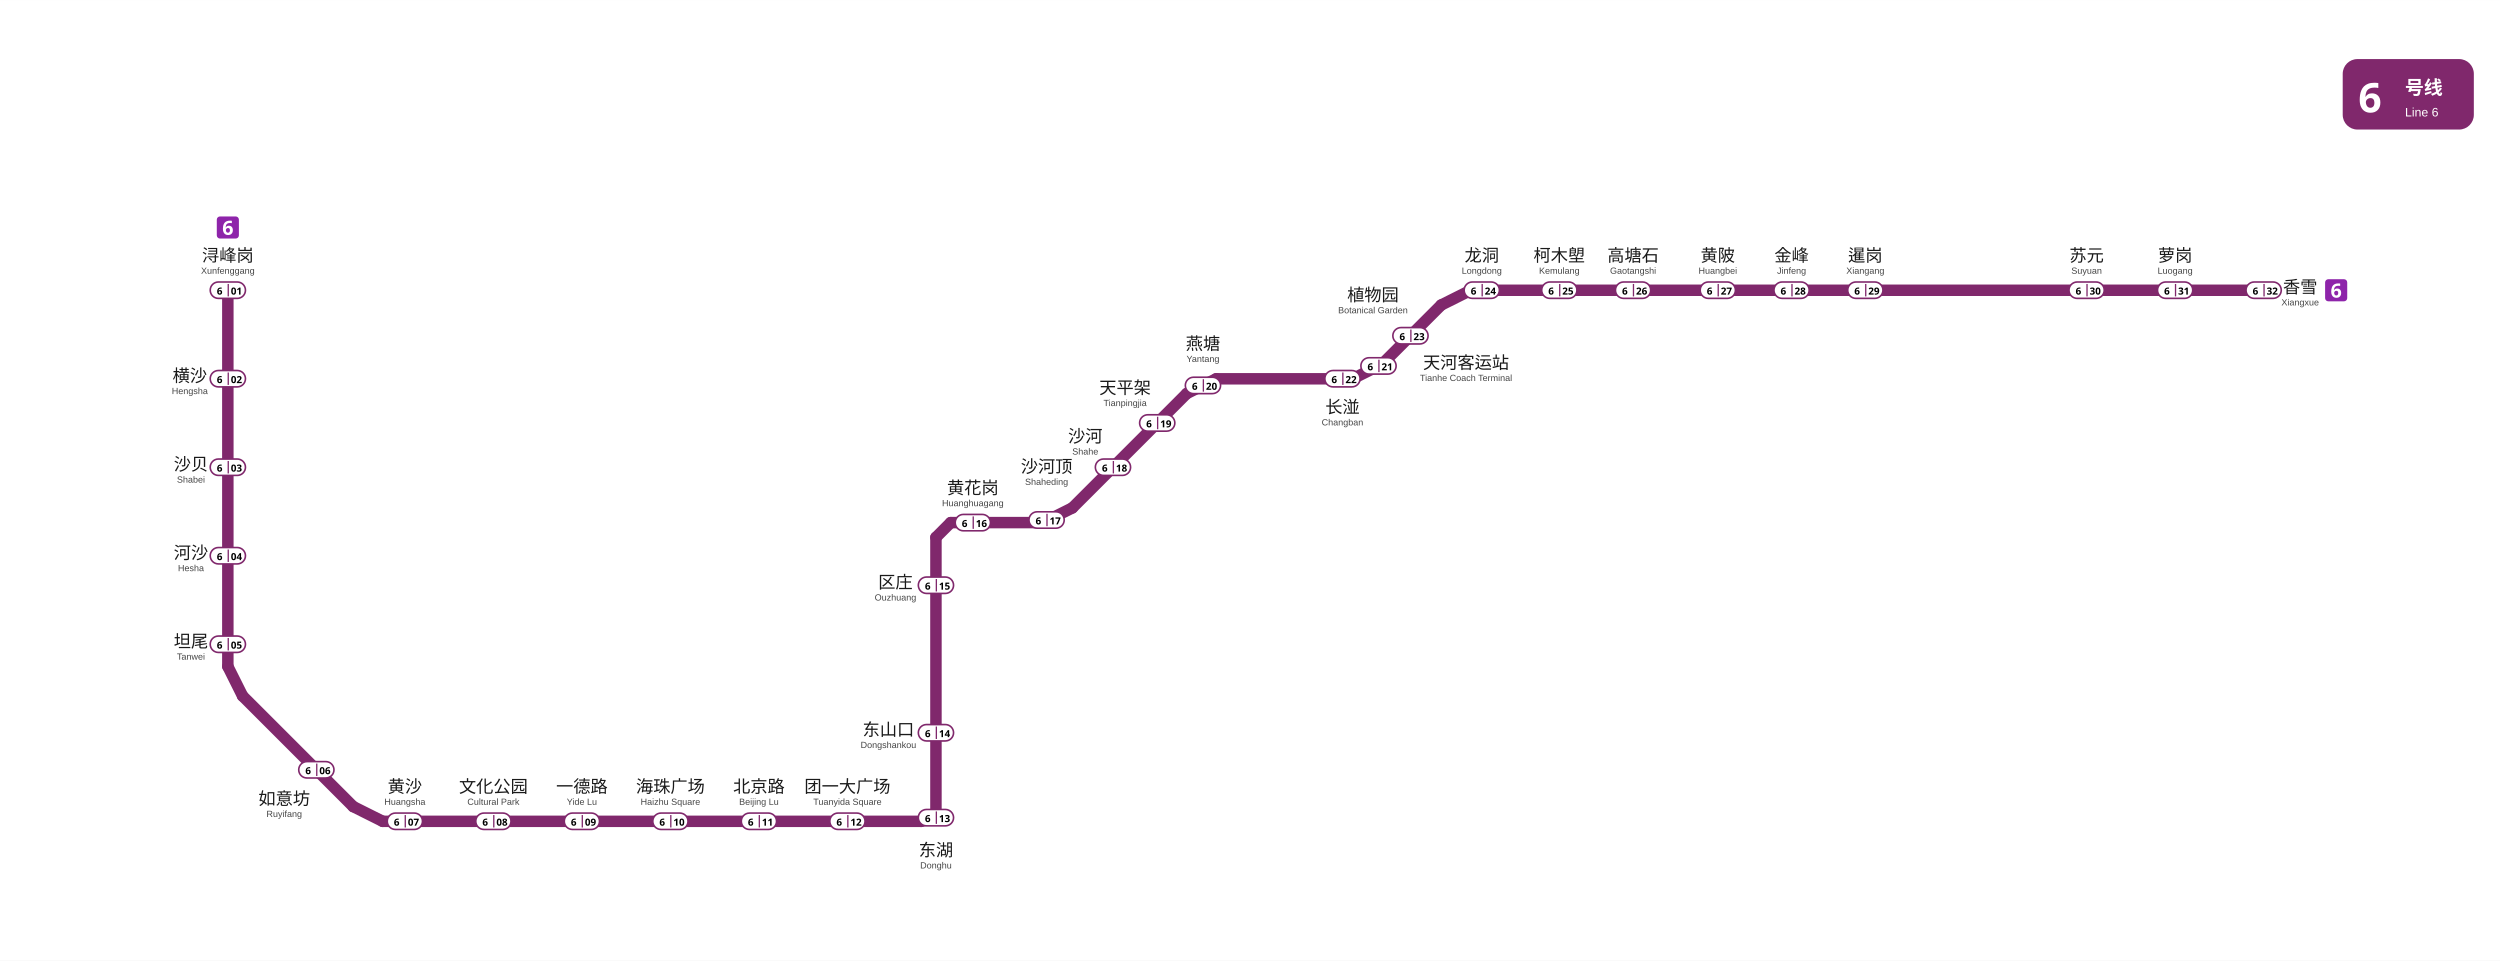
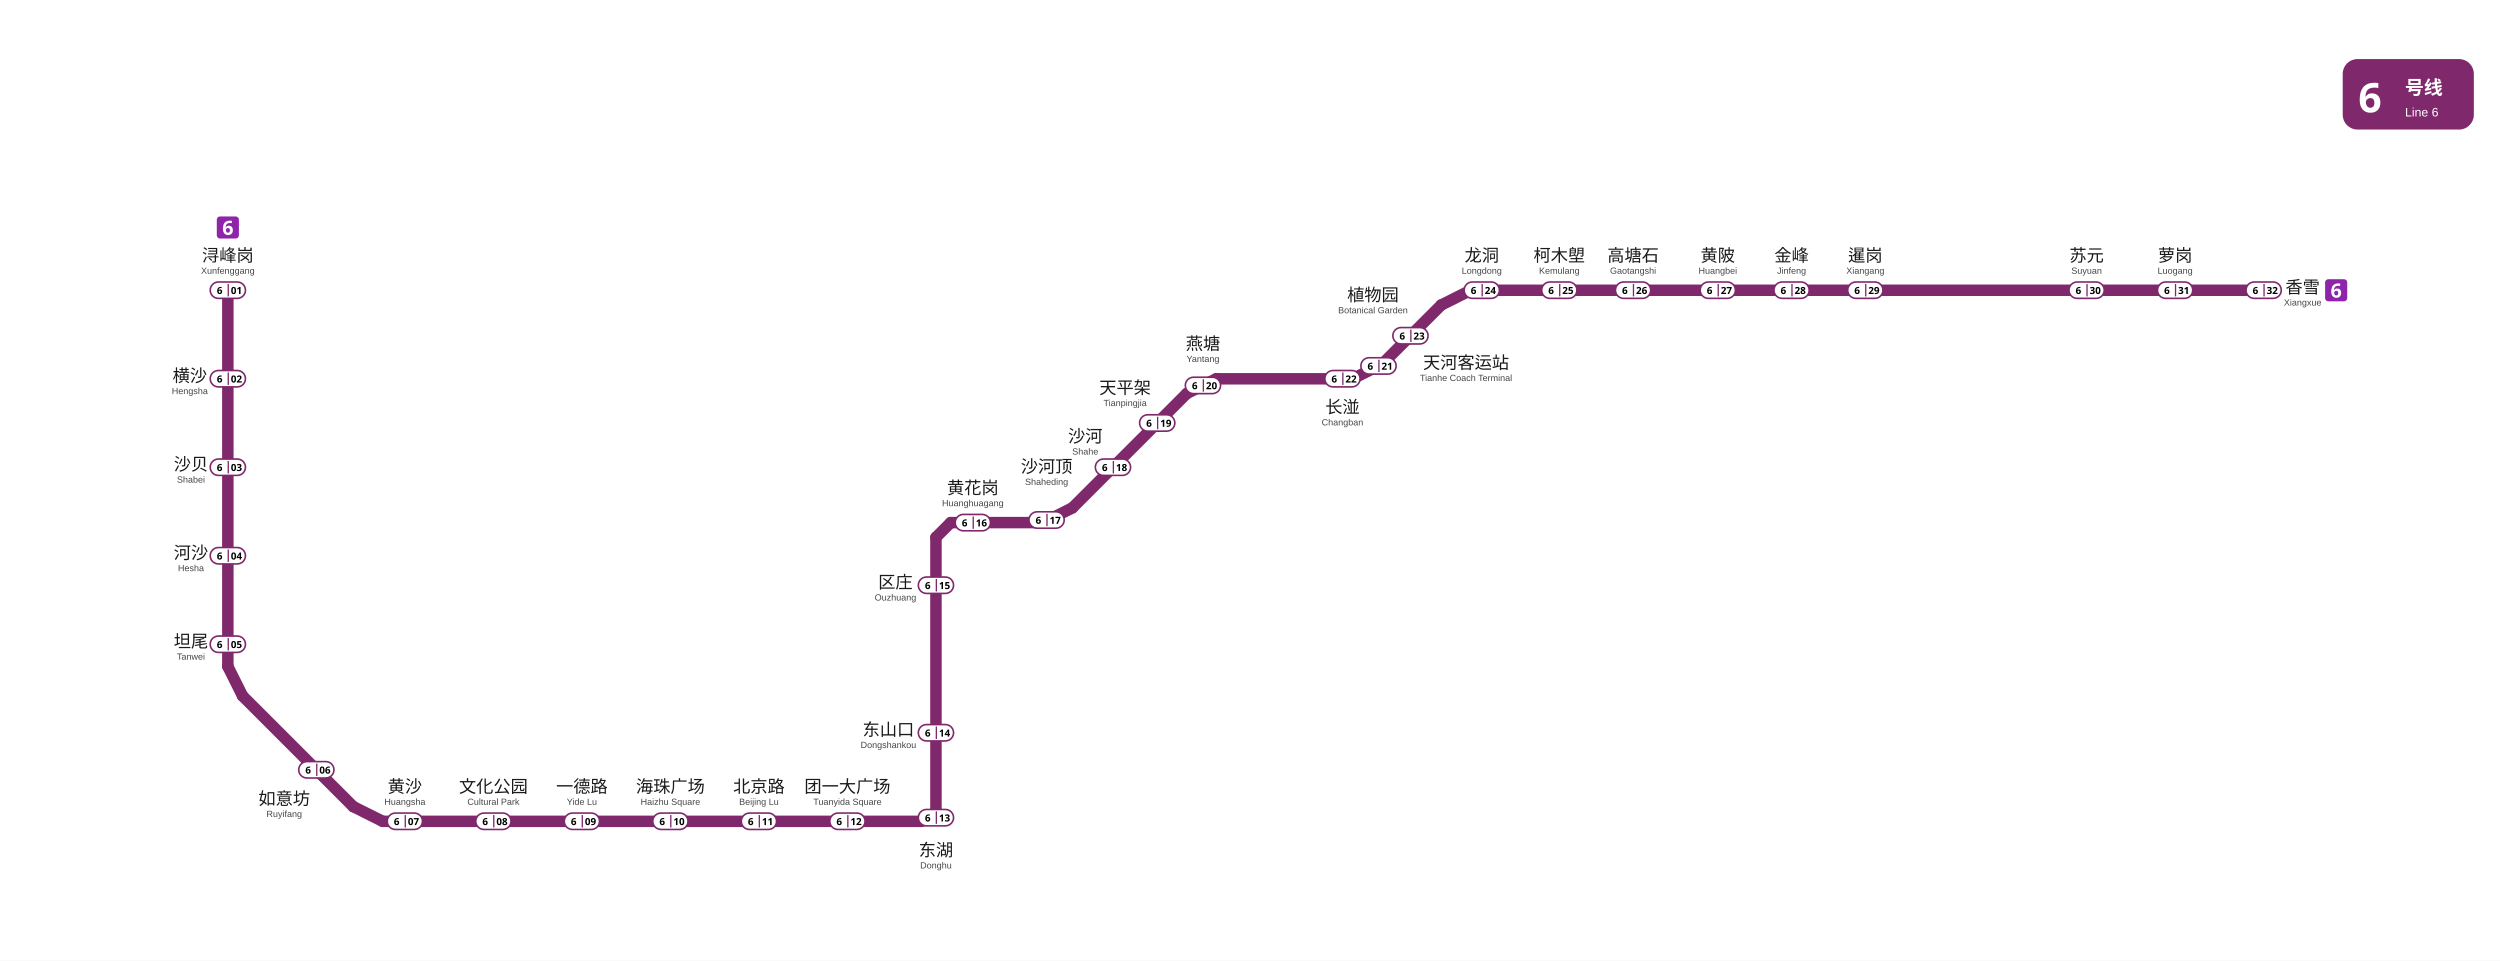
<svg xmlns="http://www.w3.org/2000/svg" viewBox="927.5 563.2 1525.2 586.0" data-pins="一德路,东山口,东湖,北京路,区庄,团一大广场,坦尾,天平架,天河客运站,如意坊,文化公园,暹岗,柯木塱,植物园,横沙,沙河,沙河顶,沙贝,河沙,浔峰岗,海珠广场,燕塘,苏元,萝岗,金峰,长湴,香雪,高塘石,黄沙,黄花岗,黄陂,龙洞" width="1525" height="586">
  <rect x="927.5" y="563.2" width="1525.245" height="586.05" fill="#ffffff" />
  <g id="走廊">
    <line x1="1066.50" y1="740.25" x2="1066.50" y2="969.75" style="fill:none;stroke:#80286c;stroke-width:7;stroke-linecap:round" />
    <line x1="1066.50" y1="969.75" x2="1075.50" y2="987.75" style="fill:none;stroke:#80286c;stroke-width:7;stroke-linecap:round" />
    <line x1="1075.50" y1="987.75" x2="1143.00" y2="1055.25" style="fill:none;stroke:#80286c;stroke-width:7;stroke-linecap:round" />
    <line x1="1143.00" y1="1055.25" x2="1161.00" y2="1064.25" style="fill:none;stroke:#80286c;stroke-width:7;stroke-linecap:round" />
    <line x1="1161.00" y1="1064.25" x2="1489.50" y2="1064.25" style="fill:none;stroke:#80286c;stroke-width:7;stroke-linecap:round" />
    <line x1="1489.50" y1="1064.25" x2="1498.50" y2="1062.00" style="fill:none;stroke:#80286c;stroke-width:7;stroke-linecap:round" />
    <line x1="1498.50" y1="891.00" x2="1498.50" y2="1062.00" style="fill:none;stroke:#80286c;stroke-width:7;stroke-linecap:round" />
    <line x1="1498.50" y1="891.00" x2="1507.50" y2="882.00" style="fill:none;stroke:#80286c;stroke-width:7;stroke-linecap:round" />
    <line x1="1507.50" y1="882.00" x2="1563.75" y2="882.00" style="fill:none;stroke:#80286c;stroke-width:7;stroke-linecap:round" />
    <line x1="1563.75" y1="882.00" x2="1581.75" y2="873.00" style="fill:none;stroke:#80286c;stroke-width:7;stroke-linecap:round" />
    <line x1="1581.75" y1="873.00" x2="1651.50" y2="803.25" style="fill:none;stroke:#80286c;stroke-width:7;stroke-linecap:round" />
    <line x1="1651.50" y1="803.25" x2="1669.50" y2="794.25" style="fill:none;stroke:#80286c;stroke-width:7;stroke-linecap:round" />
    <line x1="1669.50" y1="794.25" x2="1752.75" y2="794.25" style="fill:none;stroke:#80286c;stroke-width:7;stroke-linecap:round" />
    <line x1="1752.75" y1="794.25" x2="1770.75" y2="785.25" style="fill:none;stroke:#80286c;stroke-width:7;stroke-linecap:round" />
    <line x1="1770.75" y1="785.25" x2="1806.75" y2="749.25" style="fill:none;stroke:#80286c;stroke-width:7;stroke-linecap:round" />
    <line x1="1806.75" y1="749.25" x2="1824.75" y2="740.25" style="fill:none;stroke:#80286c;stroke-width:7;stroke-linecap:round" />
    <line x1="1824.75" y1="740.25" x2="2308.50" y2="740.25" style="fill:none;stroke:#80286c;stroke-width:7;stroke-linecap:round" />
  </g>
  <g id="线路徽标">
    <g data-badge="header" transform="translate(2356.74 599.2)" data-ink="#FFFFFF" data-box="2356.7,599.2,2436.7,642.2" data-chip="2356.7,599.2,2436.7,642.2">
      <rect x="0" y="0" width="80.0" height="43.0" rx="9.0" fill="#80286c" />
      <text x="9.5" y="32.5" font-family="'Microsoft YaHei', sans-serif" font-size="25" font-weight="bold" fill="#FFFFFF">6</text>
      <text x="38.0" y="21.5" font-family="'Microsoft YaHei', sans-serif" font-size="11.5" font-weight="600" fill="#FFFFFF">号线</text>
      <text x="38.0" y="35.0" font-family="Arial, sans-serif" font-size="7.5" fill="#FFFFFF">Line 6</text>
    </g>
    <g data-badge="chip" transform="translate(2346 733.505)" data-box="2346.0,733.5,2359.5,747.0">
      <path d="M11.54 13.49h-9.59c-1.07 0 -1.95 -0.88 -1.95 -1.95v-9.59c0 -1.07 0.88 -1.95 1.95 -1.95h9.59c1.07 0 1.95 0.88 1.95 1.95v9.59C13.49 12.61 12.61 13.49 11.54 13.49z" fill="#8E24AA" />
      <path d="M3.73 7.6c0 -0.49 0.04 -0.97 0.11 -1.46c0.07 -0.48 0.2 -0.94 0.38 -1.37c0.18 -0.43 0.43 -0.81 0.76 -1.14c0.32 -0.33 0.74 -0.59 1.24 -0.78c0.5 -0.19 1.11 -0.28 1.82 -0.28c0.17 0 0.36 0.01 0.59 0.02c0.22 0.01 0.41 0.03 0.56 0.07v1.45c-0.15 -0.03 -0.32 -0.06 -0.5 -0.08c-0.18 -0.02 -0.36 -0.04 -0.53 -0.04c-0.71 0 -1.26 0.11 -1.65 0.34c-0.39 0.22 -0.66 0.54 -0.82 0.94c-0.16 0.4 -0.25 0.87 -0.28 1.4h0.07c0.16 -0.28 0.39 -0.52 0.69 -0.71c0.3 -0.19 0.69 -0.29 1.17 -0.29c0.75 0 1.35 0.24 1.79 0.71c0.44 0.47 0.66 1.14 0.66 2c0 0.93 -0.26 1.66 -0.79 2.18c-0.52 0.53 -1.23 0.79 -2.13 0.79c-0.58 0 -1.11 -0.13 -1.58 -0.4c-0.47 -0.27 -0.85 -0.68 -1.13 -1.24C3.87 9.17 3.73 8.46 3.73 7.6zM6.82 9.91c0.35 0 0.64 -0.12 0.86 -0.37s0.34 -0.62 0.34 -1.13c0 -0.42 -0.1 -0.74 -0.29 -0.98c-0.19 -0.24 -0.48 -0.36 -0.88 -0.36c-0.27 0 -0.51 0.06 -0.7 0.18c-0.2 0.12 -0.35 0.27 -0.46 0.45c-0.11 0.18 -0.17 0.37 -0.17 0.56c0 0.26 0.05 0.52 0.14 0.78c0.1 0.26 0.24 0.47 0.44 0.63C6.31 9.83 6.54 9.91 6.82 9.91z" fill="#FFFFFF" />
    </g>
    <g data-badge="chip" transform="translate(1059.76 695.21)" data-box="1059.8,695.2,1073.2,708.7">
      <path d="M11.54 13.49h-9.59c-1.07 0 -1.95 -0.88 -1.95 -1.95v-9.59c0 -1.07 0.88 -1.95 1.95 -1.95h9.59c1.07 0 1.95 0.88 1.95 1.95v9.59C13.49 12.61 12.61 13.49 11.54 13.49z" fill="#8E24AA" />
      <path d="M3.73 7.6c0 -0.49 0.04 -0.97 0.11 -1.46c0.07 -0.48 0.2 -0.94 0.38 -1.37c0.18 -0.43 0.43 -0.81 0.76 -1.14c0.32 -0.33 0.74 -0.59 1.24 -0.78c0.5 -0.19 1.11 -0.28 1.82 -0.28c0.17 0 0.36 0.01 0.59 0.02c0.22 0.01 0.41 0.03 0.56 0.07v1.45c-0.15 -0.03 -0.32 -0.06 -0.5 -0.08c-0.18 -0.02 -0.36 -0.04 -0.53 -0.04c-0.71 0 -1.26 0.11 -1.65 0.34c-0.39 0.22 -0.66 0.54 -0.82 0.94c-0.16 0.4 -0.25 0.87 -0.28 1.4h0.07c0.16 -0.28 0.39 -0.52 0.69 -0.71c0.3 -0.19 0.69 -0.29 1.17 -0.29c0.75 0 1.35 0.24 1.79 0.71c0.44 0.47 0.66 1.14 0.66 2c0 0.93 -0.26 1.66 -0.79 2.18c-0.52 0.53 -1.23 0.79 -2.13 0.79c-0.58 0 -1.11 -0.13 -1.58 -0.4c-0.47 -0.27 -0.85 -0.68 -1.13 -1.24C3.87 9.17 3.73 8.46 3.73 7.6zM6.82 9.91c0.35 0 0.64 -0.12 0.86 -0.37s0.34 -0.62 0.34 -1.13c0 -0.42 -0.1 -0.74 -0.29 -0.98c-0.19 -0.24 -0.48 -0.36 -0.88 -0.36c-0.27 0 -0.51 0.06 -0.7 0.18c-0.2 0.12 -0.35 0.27 -0.46 0.45c-0.11 0.18 -0.17 0.37 -0.17 0.56c0 0.26 0.05 0.52 0.14 0.78c0.1 0.26 0.24 0.47 0.44 0.63C6.31 9.83 6.54 9.91 6.82 9.91z" fill="#FFFFFF" />
    </g>
  </g>
  <g id="站名标注" font-family="'Microsoft YaHei', 'PingFang SC', sans-serif">
-     <text x="2330.80" y="742.00" text-anchor="middle" font-size="10.5" font-weight="500" fill="#1a1a1a">香雪</text>
-     <text x="2330.80" y="749.50" text-anchor="middle" font-size="5.5" font-family="Arial, sans-serif" fill="#444444">Xiangxue</text>
+     <text x="2332.30" y="742.09" text-anchor="middle" font-size="10.5" font-weight="500" fill="#1a1a1a">香雪</text>
+     <text x="2332.30" y="749.59" text-anchor="middle" font-size="5.5" font-family="Arial, sans-serif" fill="#444444">Xiangxue</text>
    <text x="2254.50" y="722.70" text-anchor="middle" font-size="10.5" font-weight="500" fill="#1a1a1a">萝岗</text>
    <text x="2254.50" y="730.20" text-anchor="middle" font-size="5.5" font-family="Arial, sans-serif" fill="#444444">Luogang</text>
    <text x="2200.50" y="722.70" text-anchor="middle" font-size="10.5" font-weight="500" fill="#1a1a1a">苏元</text>
    <text x="2200.50" y="730.20" text-anchor="middle" font-size="5.5" font-family="Arial, sans-serif" fill="#444444">Suyuan</text>
    <text x="2065.50" y="722.70" text-anchor="middle" font-size="10.5" font-weight="500" fill="#1a1a1a">暹岗</text>
    <text x="2065.50" y="730.20" text-anchor="middle" font-size="5.5" font-family="Arial, sans-serif" fill="#444444">Xiangang</text>
    <text x="2020.50" y="722.70" text-anchor="middle" font-size="10.5" font-weight="500" fill="#1a1a1a">金峰</text>
    <text x="2020.50" y="730.20" text-anchor="middle" font-size="5.5" font-family="Arial, sans-serif" fill="#444444">Jinfeng</text>
    <text x="1975.50" y="722.70" text-anchor="middle" font-size="10.5" font-weight="500" fill="#1a1a1a">黄陂</text>
    <text x="1975.50" y="730.20" text-anchor="middle" font-size="5.5" font-family="Arial, sans-serif" fill="#444444">Huangbei</text>
    <text x="1923.80" y="722.70" text-anchor="middle" font-size="10.5" font-weight="500" fill="#1a1a1a">高塘石</text>
    <text x="1923.80" y="730.20" text-anchor="middle" font-size="5.5" font-family="Arial, sans-serif" fill="#444444">Gaotangshi</text>
    <text x="1878.80" y="722.70" text-anchor="middle" font-size="10.5" font-weight="500" fill="#1a1a1a">柯木塱</text>
    <text x="1878.80" y="730.20" text-anchor="middle" font-size="5.5" font-family="Arial, sans-serif" fill="#444444">Kemulang</text>
    <text x="1831.50" y="722.70" text-anchor="middle" font-size="10.5" font-weight="500" fill="#1a1a1a">龙洞</text>
    <text x="1831.50" y="730.20" text-anchor="middle" font-size="5.5" font-family="Arial, sans-serif" fill="#444444">Longdong</text>
    <text x="1746.50" y="815.20" text-anchor="middle" font-size="10.5" font-weight="500" fill="#1a1a1a">长湴</text>
    <text x="1746.50" y="822.70" text-anchor="middle" font-size="5.5" font-family="Arial, sans-serif" fill="#444444">Changban</text>
    <text x="1613.90" y="803.40" text-anchor="middle" font-size="10.5" font-weight="500" fill="#1a1a1a">天平架</text>
    <text x="1613.90" y="810.90" text-anchor="middle" font-size="5.5" font-family="Arial, sans-serif" fill="#444444">Tianpingjia</text>
    <text x="1589.60" y="833.00" text-anchor="middle" font-size="10.5" font-weight="500" fill="#1a1a1a">沙河</text>
    <text x="1589.60" y="840.50" text-anchor="middle" font-size="5.5" font-family="Arial, sans-serif" fill="#444444">Shahe</text>
    <text x="1473.80" y="922.05" text-anchor="middle" font-size="10.5" font-weight="500" fill="#1a1a1a">区庄</text>
    <text x="1473.80" y="929.55" text-anchor="middle" font-size="5.5" font-family="Arial, sans-serif" fill="#444444">Ouzhuang</text>
    <text x="1469.50" y="1012.02" text-anchor="middle" font-size="10.5" font-weight="500" fill="#1a1a1a">东山口</text>
    <text x="1469.50" y="1019.52" text-anchor="middle" font-size="5.5" font-family="Arial, sans-serif" fill="#444444">Dongshankou</text>
    <text x="1444.50" y="1046.70" text-anchor="middle" font-size="10.5" font-weight="500" fill="#1a1a1a">团一大广场</text>
    <text x="1444.50" y="1054.20" text-anchor="middle" font-size="5.5" font-family="Arial, sans-serif" fill="#444444">Tuanyida Square</text>
    <text x="1390.50" y="1046.70" text-anchor="middle" font-size="10.5" font-weight="500" fill="#1a1a1a">北京路</text>
    <text x="1390.50" y="1054.20" text-anchor="middle" font-size="5.5" font-family="Arial, sans-serif" fill="#444444">Beijing Lu</text>
    <text x="1336.50" y="1046.70" text-anchor="middle" font-size="10.5" font-weight="500" fill="#1a1a1a">海珠广场</text>
    <text x="1336.50" y="1054.20" text-anchor="middle" font-size="5.5" font-family="Arial, sans-serif" fill="#444444">Haizhu Square</text>
    <text x="1282.50" y="1046.70" text-anchor="middle" font-size="10.5" font-weight="500" fill="#1a1a1a">一德路</text>
    <text x="1282.50" y="1054.20" text-anchor="middle" font-size="5.5" font-family="Arial, sans-serif" fill="#444444">Yide Lu</text>
    <text x="1228.50" y="1046.70" text-anchor="middle" font-size="10.5" font-weight="500" fill="#1a1a1a">文化公园</text>
    <text x="1228.50" y="1054.20" text-anchor="middle" font-size="5.5" font-family="Arial, sans-serif" fill="#444444">Cultural Park</text>
    <text x="1174.50" y="1046.70" text-anchor="middle" font-size="10.5" font-weight="500" fill="#1a1a1a">黄沙</text>
    <text x="1174.50" y="1054.20" text-anchor="middle" font-size="5.5" font-family="Arial, sans-serif" fill="#444444">Huangsha</text>
    <text x="1100.90" y="1054.10" text-anchor="middle" font-size="10.5" font-weight="500" fill="#1a1a1a">如意坊</text>
    <text x="1100.90" y="1061.60" text-anchor="middle" font-size="5.5" font-family="Arial, sans-serif" fill="#444444">Ruyifang</text>
    <text x="1044.00" y="958.12" text-anchor="middle" font-size="10.5" font-weight="500" fill="#1a1a1a">坦尾</text>
    <text x="1044.00" y="965.62" text-anchor="middle" font-size="5.5" font-family="Arial, sans-serif" fill="#444444">Tanwei</text>
    <text x="1044.00" y="904.12" text-anchor="middle" font-size="10.5" font-weight="500" fill="#1a1a1a">河沙</text>
    <text x="1044.00" y="911.62" text-anchor="middle" font-size="5.5" font-family="Arial, sans-serif" fill="#444444">Hesha</text>
    <text x="1044.00" y="850.12" text-anchor="middle" font-size="10.5" font-weight="500" fill="#1a1a1a">沙贝</text>
    <text x="1044.00" y="857.62" text-anchor="middle" font-size="5.5" font-family="Arial, sans-serif" fill="#444444">Shabei</text>
    <text x="1043.30" y="796.09" text-anchor="middle" font-size="10.5" font-weight="500" fill="#1a1a1a">横沙</text>
    <text x="1043.30" y="803.59" text-anchor="middle" font-size="5.5" font-family="Arial, sans-serif" fill="#444444">Hengsha</text>
    <text x="1066.50" y="722.70" text-anchor="middle" font-size="10.5" font-weight="500" fill="#1a1a1a">浔峰岗</text>
    <text x="1066.50" y="730.20" text-anchor="middle" font-size="5.5" font-family="Arial, sans-serif" fill="#444444">Xunfenggang</text>
    <text x="1765.10" y="746.80" text-anchor="middle" font-size="10.5" font-weight="500" fill="#1a1a1a">植物园</text>
    <text x="1765.10" y="754.30" text-anchor="middle" font-size="5.5" font-family="Arial, sans-serif" fill="#444444">Botanical Garden</text>
    <text x="1821.90" y="788.10" text-anchor="middle" font-size="10.5" font-weight="500" fill="#1a1a1a">天河客运站</text>
    <text x="1821.90" y="795.60" text-anchor="middle" font-size="5.5" font-family="Arial, sans-serif" fill="#444444">Tianhe Coach Terminal</text>
    <text x="1661.40" y="776.50" text-anchor="middle" font-size="10.5" font-weight="500" fill="#1a1a1a">燕塘</text>
    <text x="1661.40" y="784.00" text-anchor="middle" font-size="5.5" font-family="Arial, sans-serif" fill="#444444">Yantang</text>
    <text x="1566.00" y="851.50" text-anchor="middle" font-size="10.5" font-weight="500" fill="#1a1a1a">沙河顶</text>
    <text x="1566.00" y="859.00" text-anchor="middle" font-size="5.5" font-family="Arial, sans-serif" fill="#444444">Shaheding</text>
    <text x="1521.00" y="864.50" text-anchor="middle" font-size="10.5" font-weight="500" fill="#1a1a1a">黄花岗</text>
    <text x="1521.00" y="872.00" text-anchor="middle" font-size="5.5" font-family="Arial, sans-serif" fill="#444444">Huanghuagang</text>
    <text x="1498.50" y="1085.50" text-anchor="middle" font-size="10.5" font-weight="500" fill="#1a1a1a">东湖</text>
    <text x="1498.50" y="1093.00" text-anchor="middle" font-size="5.5" font-family="Arial, sans-serif" fill="#444444">Donghu</text>
  </g>
  <g id="编号牌" font-family="'Microsoft YaHei', 'PingFang SC', sans-serif">
    <rect x="2297.75" y="735.20" width="21.50" height="10.00" rx="5.00" fill="#FFFFFF" stroke="#80286c" stroke-width="1.0" />
    <line x1="2308.75" y1="736.40" x2="2308.75" y2="744.00" stroke="#80286c" stroke-width="0.8" />
-     <text x="2303.50" y="740.56" text-anchor="middle" dominant-baseline="central" font-size="6.0" font-weight="700" fill="#000000">6</text>
-     <text x="2313.75" y="740.56" text-anchor="middle" dominant-baseline="central" font-size="6.0" font-weight="700" fill="#000000">32</text>
+     <text x="2303.50" y="740.20" text-anchor="middle" dominant-baseline="central" font-size="6.0" font-weight="700" fill="#000000">6</text>
+     <text x="2313.75" y="740.20" text-anchor="middle" dominant-baseline="central" font-size="6.0" font-weight="700" fill="#000000">32</text>
    <rect x="2243.75" y="735.20" width="21.50" height="10.00" rx="5.00" fill="#FFFFFF" stroke="#80286c" stroke-width="1.0" />
    <line x1="2254.75" y1="736.40" x2="2254.75" y2="744.00" stroke="#80286c" stroke-width="0.8" />
-     <text x="2249.50" y="740.56" text-anchor="middle" dominant-baseline="central" font-size="6.0" font-weight="700" fill="#000000">6</text>
-     <text x="2259.75" y="740.56" text-anchor="middle" dominant-baseline="central" font-size="6.0" font-weight="700" fill="#000000">31</text>
+     <text x="2249.50" y="740.20" text-anchor="middle" dominant-baseline="central" font-size="6.0" font-weight="700" fill="#000000">6</text>
+     <text x="2259.75" y="740.20" text-anchor="middle" dominant-baseline="central" font-size="6.0" font-weight="700" fill="#000000">31</text>
    <rect x="2189.75" y="735.20" width="21.50" height="10.00" rx="5.00" fill="#FFFFFF" stroke="#80286c" stroke-width="1.0" />
    <line x1="2200.75" y1="736.40" x2="2200.75" y2="744.00" stroke="#80286c" stroke-width="0.8" />
-     <text x="2195.50" y="740.56" text-anchor="middle" dominant-baseline="central" font-size="6.0" font-weight="700" fill="#000000">6</text>
-     <text x="2205.75" y="740.56" text-anchor="middle" dominant-baseline="central" font-size="6.0" font-weight="700" fill="#000000">30</text>
+     <text x="2195.50" y="740.20" text-anchor="middle" dominant-baseline="central" font-size="6.0" font-weight="700" fill="#000000">6</text>
+     <text x="2205.75" y="740.20" text-anchor="middle" dominant-baseline="central" font-size="6.0" font-weight="700" fill="#000000">30</text>
    <rect x="2054.75" y="735.20" width="21.50" height="10.00" rx="5.00" fill="#FFFFFF" stroke="#80286c" stroke-width="1.0" />
    <line x1="2065.75" y1="736.40" x2="2065.75" y2="744.00" stroke="#80286c" stroke-width="0.8" />
-     <text x="2060.50" y="740.56" text-anchor="middle" dominant-baseline="central" font-size="6.0" font-weight="700" fill="#000000">6</text>
-     <text x="2070.75" y="740.56" text-anchor="middle" dominant-baseline="central" font-size="6.0" font-weight="700" fill="#000000">29</text>
+     <text x="2060.50" y="740.20" text-anchor="middle" dominant-baseline="central" font-size="6.0" font-weight="700" fill="#000000">6</text>
+     <text x="2070.75" y="740.20" text-anchor="middle" dominant-baseline="central" font-size="6.0" font-weight="700" fill="#000000">29</text>
    <rect x="2009.75" y="735.20" width="21.50" height="10.00" rx="5.00" fill="#FFFFFF" stroke="#80286c" stroke-width="1.0" />
    <line x1="2020.75" y1="736.40" x2="2020.75" y2="744.00" stroke="#80286c" stroke-width="0.8" />
-     <text x="2015.50" y="740.56" text-anchor="middle" dominant-baseline="central" font-size="6.0" font-weight="700" fill="#000000">6</text>
-     <text x="2025.75" y="740.56" text-anchor="middle" dominant-baseline="central" font-size="6.0" font-weight="700" fill="#000000">28</text>
+     <text x="2015.50" y="740.20" text-anchor="middle" dominant-baseline="central" font-size="6.0" font-weight="700" fill="#000000">6</text>
+     <text x="2025.75" y="740.20" text-anchor="middle" dominant-baseline="central" font-size="6.0" font-weight="700" fill="#000000">28</text>
    <rect x="1964.75" y="735.20" width="21.50" height="10.00" rx="5.00" fill="#FFFFFF" stroke="#80286c" stroke-width="1.0" />
    <line x1="1975.75" y1="736.40" x2="1975.75" y2="744.00" stroke="#80286c" stroke-width="0.8" />
-     <text x="1970.50" y="740.56" text-anchor="middle" dominant-baseline="central" font-size="6.0" font-weight="700" fill="#000000">6</text>
-     <text x="1980.75" y="740.56" text-anchor="middle" dominant-baseline="central" font-size="6.0" font-weight="700" fill="#000000">27</text>
+     <text x="1970.50" y="740.20" text-anchor="middle" dominant-baseline="central" font-size="6.0" font-weight="700" fill="#000000">6</text>
+     <text x="1980.75" y="740.20" text-anchor="middle" dominant-baseline="central" font-size="6.0" font-weight="700" fill="#000000">27</text>
    <rect x="1913.05" y="735.20" width="21.50" height="10.00" rx="5.00" fill="#FFFFFF" stroke="#80286c" stroke-width="1.0" />
    <line x1="1924.05" y1="736.40" x2="1924.05" y2="744.00" stroke="#80286c" stroke-width="0.8" />
-     <text x="1918.80" y="740.56" text-anchor="middle" dominant-baseline="central" font-size="6.0" font-weight="700" fill="#000000">6</text>
-     <text x="1929.05" y="740.56" text-anchor="middle" dominant-baseline="central" font-size="6.0" font-weight="700" fill="#000000">26</text>
+     <text x="1918.80" y="740.20" text-anchor="middle" dominant-baseline="central" font-size="6.0" font-weight="700" fill="#000000">6</text>
+     <text x="1929.05" y="740.20" text-anchor="middle" dominant-baseline="central" font-size="6.0" font-weight="700" fill="#000000">26</text>
    <rect x="1868.05" y="735.20" width="21.50" height="10.00" rx="5.00" fill="#FFFFFF" stroke="#80286c" stroke-width="1.0" />
    <line x1="1879.05" y1="736.40" x2="1879.05" y2="744.00" stroke="#80286c" stroke-width="0.8" />
-     <text x="1873.80" y="740.56" text-anchor="middle" dominant-baseline="central" font-size="6.0" font-weight="700" fill="#000000">6</text>
-     <text x="1884.05" y="740.56" text-anchor="middle" dominant-baseline="central" font-size="6.0" font-weight="700" fill="#000000">25</text>
+     <text x="1873.80" y="740.20" text-anchor="middle" dominant-baseline="central" font-size="6.0" font-weight="700" fill="#000000">6</text>
+     <text x="1884.05" y="740.20" text-anchor="middle" dominant-baseline="central" font-size="6.0" font-weight="700" fill="#000000">25</text>
    <rect x="1820.75" y="735.20" width="21.50" height="10.00" rx="5.00" fill="#FFFFFF" stroke="#80286c" stroke-width="1.0" />
    <line x1="1831.75" y1="736.40" x2="1831.75" y2="744.00" stroke="#80286c" stroke-width="0.8" />
-     <text x="1826.50" y="740.56" text-anchor="middle" dominant-baseline="central" font-size="6.0" font-weight="700" fill="#000000">6</text>
-     <text x="1836.75" y="740.56" text-anchor="middle" dominant-baseline="central" font-size="6.0" font-weight="700" fill="#000000">24</text>
+     <text x="1826.50" y="740.20" text-anchor="middle" dominant-baseline="central" font-size="6.0" font-weight="700" fill="#000000">6</text>
+     <text x="1836.75" y="740.20" text-anchor="middle" dominant-baseline="central" font-size="6.0" font-weight="700" fill="#000000">24</text>
    <rect x="1777.25" y="763.00" width="21.50" height="10.00" rx="5.00" fill="#FFFFFF" stroke="#80286c" stroke-width="1.0" />
    <line x1="1788.25" y1="764.20" x2="1788.25" y2="771.80" stroke="#80286c" stroke-width="0.8" />
-     <text x="1783.00" y="768.36" text-anchor="middle" dominant-baseline="central" font-size="6.0" font-weight="700" fill="#000000">6</text>
-     <text x="1793.25" y="768.36" text-anchor="middle" dominant-baseline="central" font-size="6.0" font-weight="700" fill="#000000">23</text>
+     <text x="1783.00" y="768.00" text-anchor="middle" dominant-baseline="central" font-size="6.0" font-weight="700" fill="#000000">6</text>
+     <text x="1793.25" y="768.00" text-anchor="middle" dominant-baseline="central" font-size="6.0" font-weight="700" fill="#000000">23</text>
    <rect x="1735.75" y="789.20" width="21.50" height="10.00" rx="5.00" fill="#FFFFFF" stroke="#80286c" stroke-width="1.0" />
    <line x1="1746.75" y1="790.40" x2="1746.75" y2="798.00" stroke="#80286c" stroke-width="0.8" />
-     <text x="1741.50" y="794.56" text-anchor="middle" dominant-baseline="central" font-size="6.0" font-weight="700" fill="#000000">6</text>
-     <text x="1751.75" y="794.56" text-anchor="middle" dominant-baseline="central" font-size="6.0" font-weight="700" fill="#000000">22</text>
+     <text x="1741.50" y="794.20" text-anchor="middle" dominant-baseline="central" font-size="6.0" font-weight="700" fill="#000000">6</text>
+     <text x="1751.75" y="794.20" text-anchor="middle" dominant-baseline="central" font-size="6.0" font-weight="700" fill="#000000">22</text>
    <rect x="1757.75" y="781.40" width="21.50" height="10.00" rx="5.00" fill="#FFFFFF" stroke="#80286c" stroke-width="1.0" />
    <line x1="1768.75" y1="782.60" x2="1768.75" y2="790.20" stroke="#80286c" stroke-width="0.8" />
-     <text x="1763.50" y="786.76" text-anchor="middle" dominant-baseline="central" font-size="6.0" font-weight="700" fill="#000000">6</text>
-     <text x="1773.75" y="786.76" text-anchor="middle" dominant-baseline="central" font-size="6.0" font-weight="700" fill="#000000">21</text>
+     <text x="1763.50" y="786.40" text-anchor="middle" dominant-baseline="central" font-size="6.0" font-weight="700" fill="#000000">6</text>
+     <text x="1773.75" y="786.40" text-anchor="middle" dominant-baseline="central" font-size="6.0" font-weight="700" fill="#000000">21</text>
    <rect x="1650.65" y="793.30" width="21.50" height="10.00" rx="5.00" fill="#FFFFFF" stroke="#80286c" stroke-width="1.0" />
    <line x1="1661.65" y1="794.50" x2="1661.65" y2="802.10" stroke="#80286c" stroke-width="0.8" />
-     <text x="1656.40" y="798.66" text-anchor="middle" dominant-baseline="central" font-size="6.0" font-weight="700" fill="#000000">6</text>
-     <text x="1666.65" y="798.66" text-anchor="middle" dominant-baseline="central" font-size="6.0" font-weight="700" fill="#000000">20</text>
+     <text x="1656.40" y="798.30" text-anchor="middle" dominant-baseline="central" font-size="6.0" font-weight="700" fill="#000000">6</text>
+     <text x="1666.65" y="798.30" text-anchor="middle" dominant-baseline="central" font-size="6.0" font-weight="700" fill="#000000">20</text>
    <rect x="1622.75" y="816.20" width="21.50" height="10.00" rx="5.00" fill="#FFFFFF" stroke="#80286c" stroke-width="1.0" />
    <line x1="1633.75" y1="817.40" x2="1633.75" y2="825.00" stroke="#80286c" stroke-width="0.8" />
-     <text x="1628.50" y="821.56" text-anchor="middle" dominant-baseline="central" font-size="6.0" font-weight="700" fill="#000000">6</text>
-     <text x="1638.75" y="821.56" text-anchor="middle" dominant-baseline="central" font-size="6.0" font-weight="700" fill="#000000">19</text>
+     <text x="1628.50" y="821.20" text-anchor="middle" dominant-baseline="central" font-size="6.0" font-weight="700" fill="#000000">6</text>
+     <text x="1638.75" y="821.20" text-anchor="middle" dominant-baseline="central" font-size="6.0" font-weight="700" fill="#000000">19</text>
    <rect x="1595.75" y="843.20" width="21.50" height="10.00" rx="5.00" fill="#FFFFFF" stroke="#80286c" stroke-width="1.0" />
    <line x1="1606.75" y1="844.40" x2="1606.75" y2="852.00" stroke="#80286c" stroke-width="0.8" />
-     <text x="1601.50" y="848.56" text-anchor="middle" dominant-baseline="central" font-size="6.0" font-weight="700" fill="#000000">6</text>
-     <text x="1611.75" y="848.56" text-anchor="middle" dominant-baseline="central" font-size="6.0" font-weight="700" fill="#000000">18</text>
+     <text x="1601.50" y="848.20" text-anchor="middle" dominant-baseline="central" font-size="6.0" font-weight="700" fill="#000000">6</text>
+     <text x="1611.75" y="848.20" text-anchor="middle" dominant-baseline="central" font-size="6.0" font-weight="700" fill="#000000">18</text>
    <rect x="1555.25" y="875.40" width="21.50" height="10.00" rx="5.00" fill="#FFFFFF" stroke="#80286c" stroke-width="1.0" />
    <line x1="1566.25" y1="876.60" x2="1566.25" y2="884.20" stroke="#80286c" stroke-width="0.8" />
-     <text x="1561.00" y="880.76" text-anchor="middle" dominant-baseline="central" font-size="6.0" font-weight="700" fill="#000000">6</text>
-     <text x="1571.25" y="880.76" text-anchor="middle" dominant-baseline="central" font-size="6.0" font-weight="700" fill="#000000">17</text>
+     <text x="1561.00" y="880.40" text-anchor="middle" dominant-baseline="central" font-size="6.0" font-weight="700" fill="#000000">6</text>
+     <text x="1571.25" y="880.40" text-anchor="middle" dominant-baseline="central" font-size="6.0" font-weight="700" fill="#000000">17</text>
    <rect x="1510.25" y="877.00" width="21.50" height="10.00" rx="5.00" fill="#FFFFFF" stroke="#80286c" stroke-width="1.0" />
    <line x1="1521.25" y1="878.20" x2="1521.25" y2="885.80" stroke="#80286c" stroke-width="0.8" />
-     <text x="1516.00" y="882.36" text-anchor="middle" dominant-baseline="central" font-size="6.0" font-weight="700" fill="#000000">6</text>
-     <text x="1526.25" y="882.36" text-anchor="middle" dominant-baseline="central" font-size="6.0" font-weight="700" fill="#000000">16</text>
+     <text x="1516.00" y="882.00" text-anchor="middle" dominant-baseline="central" font-size="6.0" font-weight="700" fill="#000000">6</text>
+     <text x="1526.25" y="882.00" text-anchor="middle" dominant-baseline="central" font-size="6.0" font-weight="700" fill="#000000">16</text>
    <rect x="1487.75" y="915.20" width="21.50" height="10.00" rx="5.00" fill="#FFFFFF" stroke="#80286c" stroke-width="1.0" />
    <line x1="1498.75" y1="916.40" x2="1498.75" y2="924.00" stroke="#80286c" stroke-width="0.8" />
-     <text x="1493.50" y="920.56" text-anchor="middle" dominant-baseline="central" font-size="6.0" font-weight="700" fill="#000000">6</text>
-     <text x="1503.75" y="920.56" text-anchor="middle" dominant-baseline="central" font-size="6.0" font-weight="700" fill="#000000">15</text>
+     <text x="1493.50" y="920.20" text-anchor="middle" dominant-baseline="central" font-size="6.0" font-weight="700" fill="#000000">6</text>
+     <text x="1503.75" y="920.20" text-anchor="middle" dominant-baseline="central" font-size="6.0" font-weight="700" fill="#000000">15</text>
    <rect x="1487.75" y="1005.20" width="21.50" height="10.00" rx="5.00" fill="#FFFFFF" stroke="#80286c" stroke-width="1.0" />
    <line x1="1498.75" y1="1006.40" x2="1498.75" y2="1014.00" stroke="#80286c" stroke-width="0.8" />
-     <text x="1493.50" y="1010.56" text-anchor="middle" dominant-baseline="central" font-size="6.0" font-weight="700" fill="#000000">6</text>
-     <text x="1503.75" y="1010.56" text-anchor="middle" dominant-baseline="central" font-size="6.0" font-weight="700" fill="#000000">14</text>
+     <text x="1493.50" y="1010.20" text-anchor="middle" dominant-baseline="central" font-size="6.0" font-weight="700" fill="#000000">6</text>
+     <text x="1503.75" y="1010.20" text-anchor="middle" dominant-baseline="central" font-size="6.0" font-weight="700" fill="#000000">14</text>
    <rect x="1487.75" y="1057.00" width="21.50" height="10.00" rx="5.00" fill="#FFFFFF" stroke="#80286c" stroke-width="1.0" />
    <line x1="1498.75" y1="1058.20" x2="1498.75" y2="1065.80" stroke="#80286c" stroke-width="0.8" />
-     <text x="1493.50" y="1062.36" text-anchor="middle" dominant-baseline="central" font-size="6.0" font-weight="700" fill="#000000">6</text>
-     <text x="1503.75" y="1062.36" text-anchor="middle" dominant-baseline="central" font-size="6.0" font-weight="700" fill="#000000">13</text>
+     <text x="1493.50" y="1062.00" text-anchor="middle" dominant-baseline="central" font-size="6.0" font-weight="700" fill="#000000">6</text>
+     <text x="1503.75" y="1062.00" text-anchor="middle" dominant-baseline="central" font-size="6.0" font-weight="700" fill="#000000">13</text>
    <rect x="1433.75" y="1059.20" width="21.50" height="10.00" rx="5.00" fill="#FFFFFF" stroke="#80286c" stroke-width="1.0" />
    <line x1="1444.75" y1="1060.40" x2="1444.75" y2="1068.00" stroke="#80286c" stroke-width="0.8" />
-     <text x="1439.50" y="1064.56" text-anchor="middle" dominant-baseline="central" font-size="6.0" font-weight="700" fill="#000000">6</text>
-     <text x="1449.75" y="1064.56" text-anchor="middle" dominant-baseline="central" font-size="6.0" font-weight="700" fill="#000000">12</text>
+     <text x="1439.50" y="1064.20" text-anchor="middle" dominant-baseline="central" font-size="6.0" font-weight="700" fill="#000000">6</text>
+     <text x="1449.75" y="1064.20" text-anchor="middle" dominant-baseline="central" font-size="6.0" font-weight="700" fill="#000000">12</text>
    <rect x="1379.75" y="1059.20" width="21.50" height="10.00" rx="5.00" fill="#FFFFFF" stroke="#80286c" stroke-width="1.0" />
    <line x1="1390.75" y1="1060.40" x2="1390.75" y2="1068.00" stroke="#80286c" stroke-width="0.8" />
-     <text x="1385.50" y="1064.56" text-anchor="middle" dominant-baseline="central" font-size="6.0" font-weight="700" fill="#000000">6</text>
-     <text x="1395.75" y="1064.56" text-anchor="middle" dominant-baseline="central" font-size="6.0" font-weight="700" fill="#000000">11</text>
+     <text x="1385.50" y="1064.20" text-anchor="middle" dominant-baseline="central" font-size="6.0" font-weight="700" fill="#000000">6</text>
+     <text x="1395.75" y="1064.20" text-anchor="middle" dominant-baseline="central" font-size="6.0" font-weight="700" fill="#000000">11</text>
    <rect x="1325.75" y="1059.20" width="21.50" height="10.00" rx="5.00" fill="#FFFFFF" stroke="#80286c" stroke-width="1.0" />
    <line x1="1336.75" y1="1060.40" x2="1336.75" y2="1068.00" stroke="#80286c" stroke-width="0.8" />
-     <text x="1331.50" y="1064.56" text-anchor="middle" dominant-baseline="central" font-size="6.0" font-weight="700" fill="#000000">6</text>
-     <text x="1341.75" y="1064.56" text-anchor="middle" dominant-baseline="central" font-size="6.0" font-weight="700" fill="#000000">10</text>
+     <text x="1331.50" y="1064.20" text-anchor="middle" dominant-baseline="central" font-size="6.0" font-weight="700" fill="#000000">6</text>
+     <text x="1341.75" y="1064.20" text-anchor="middle" dominant-baseline="central" font-size="6.0" font-weight="700" fill="#000000">10</text>
    <rect x="1271.75" y="1059.20" width="21.50" height="10.00" rx="5.00" fill="#FFFFFF" stroke="#80286c" stroke-width="1.0" />
    <line x1="1282.75" y1="1060.40" x2="1282.75" y2="1068.00" stroke="#80286c" stroke-width="0.8" />
-     <text x="1277.50" y="1064.56" text-anchor="middle" dominant-baseline="central" font-size="6.0" font-weight="700" fill="#000000">6</text>
-     <text x="1287.75" y="1064.56" text-anchor="middle" dominant-baseline="central" font-size="6.0" font-weight="700" fill="#000000">09</text>
+     <text x="1277.50" y="1064.20" text-anchor="middle" dominant-baseline="central" font-size="6.0" font-weight="700" fill="#000000">6</text>
+     <text x="1287.75" y="1064.20" text-anchor="middle" dominant-baseline="central" font-size="6.0" font-weight="700" fill="#000000">09</text>
    <rect x="1217.75" y="1059.20" width="21.50" height="10.00" rx="5.00" fill="#FFFFFF" stroke="#80286c" stroke-width="1.0" />
    <line x1="1228.75" y1="1060.40" x2="1228.75" y2="1068.00" stroke="#80286c" stroke-width="0.8" />
-     <text x="1223.50" y="1064.56" text-anchor="middle" dominant-baseline="central" font-size="6.0" font-weight="700" fill="#000000">6</text>
-     <text x="1233.75" y="1064.56" text-anchor="middle" dominant-baseline="central" font-size="6.0" font-weight="700" fill="#000000">08</text>
+     <text x="1223.50" y="1064.20" text-anchor="middle" dominant-baseline="central" font-size="6.0" font-weight="700" fill="#000000">6</text>
+     <text x="1233.75" y="1064.20" text-anchor="middle" dominant-baseline="central" font-size="6.0" font-weight="700" fill="#000000">08</text>
    <rect x="1163.75" y="1059.20" width="21.50" height="10.00" rx="5.00" fill="#FFFFFF" stroke="#80286c" stroke-width="1.0" />
    <line x1="1174.75" y1="1060.40" x2="1174.75" y2="1068.00" stroke="#80286c" stroke-width="0.8" />
-     <text x="1169.50" y="1064.56" text-anchor="middle" dominant-baseline="central" font-size="6.0" font-weight="700" fill="#000000">6</text>
-     <text x="1179.75" y="1064.56" text-anchor="middle" dominant-baseline="central" font-size="6.0" font-weight="700" fill="#000000">07</text>
+     <text x="1169.50" y="1064.20" text-anchor="middle" dominant-baseline="central" font-size="6.0" font-weight="700" fill="#000000">6</text>
+     <text x="1179.75" y="1064.20" text-anchor="middle" dominant-baseline="central" font-size="6.0" font-weight="700" fill="#000000">07</text>
    <rect x="1109.75" y="1027.80" width="21.50" height="10.00" rx="5.00" fill="#FFFFFF" stroke="#80286c" stroke-width="1.0" />
    <line x1="1120.75" y1="1029.00" x2="1120.75" y2="1036.60" stroke="#80286c" stroke-width="0.8" />
-     <text x="1115.50" y="1033.16" text-anchor="middle" dominant-baseline="central" font-size="6.0" font-weight="700" fill="#000000">6</text>
-     <text x="1125.75" y="1033.16" text-anchor="middle" dominant-baseline="central" font-size="6.0" font-weight="700" fill="#000000">06</text>
+     <text x="1115.50" y="1032.80" text-anchor="middle" dominant-baseline="central" font-size="6.0" font-weight="700" fill="#000000">6</text>
+     <text x="1125.75" y="1032.80" text-anchor="middle" dominant-baseline="central" font-size="6.0" font-weight="700" fill="#000000">06</text>
    <rect x="1055.75" y="951.20" width="21.50" height="10.00" rx="5.00" fill="#FFFFFF" stroke="#80286c" stroke-width="1.0" />
    <line x1="1066.75" y1="952.40" x2="1066.75" y2="960.00" stroke="#80286c" stroke-width="0.8" />
-     <text x="1061.50" y="956.56" text-anchor="middle" dominant-baseline="central" font-size="6.0" font-weight="700" fill="#000000">6</text>
-     <text x="1071.75" y="956.56" text-anchor="middle" dominant-baseline="central" font-size="6.0" font-weight="700" fill="#000000">05</text>
+     <text x="1061.50" y="956.20" text-anchor="middle" dominant-baseline="central" font-size="6.0" font-weight="700" fill="#000000">6</text>
+     <text x="1071.75" y="956.20" text-anchor="middle" dominant-baseline="central" font-size="6.0" font-weight="700" fill="#000000">05</text>
    <rect x="1055.75" y="897.20" width="21.50" height="10.00" rx="5.00" fill="#FFFFFF" stroke="#80286c" stroke-width="1.0" />
    <line x1="1066.75" y1="898.40" x2="1066.75" y2="906.00" stroke="#80286c" stroke-width="0.8" />
-     <text x="1061.50" y="902.56" text-anchor="middle" dominant-baseline="central" font-size="6.0" font-weight="700" fill="#000000">6</text>
-     <text x="1071.75" y="902.56" text-anchor="middle" dominant-baseline="central" font-size="6.0" font-weight="700" fill="#000000">04</text>
+     <text x="1061.50" y="902.20" text-anchor="middle" dominant-baseline="central" font-size="6.0" font-weight="700" fill="#000000">6</text>
+     <text x="1071.75" y="902.20" text-anchor="middle" dominant-baseline="central" font-size="6.0" font-weight="700" fill="#000000">04</text>
    <rect x="1055.75" y="843.20" width="21.50" height="10.00" rx="5.00" fill="#FFFFFF" stroke="#80286c" stroke-width="1.0" />
    <line x1="1066.75" y1="844.40" x2="1066.75" y2="852.00" stroke="#80286c" stroke-width="0.8" />
-     <text x="1061.50" y="848.56" text-anchor="middle" dominant-baseline="central" font-size="6.0" font-weight="700" fill="#000000">6</text>
-     <text x="1071.75" y="848.56" text-anchor="middle" dominant-baseline="central" font-size="6.0" font-weight="700" fill="#000000">03</text>
+     <text x="1061.50" y="848.20" text-anchor="middle" dominant-baseline="central" font-size="6.0" font-weight="700" fill="#000000">6</text>
+     <text x="1071.75" y="848.20" text-anchor="middle" dominant-baseline="central" font-size="6.0" font-weight="700" fill="#000000">03</text>
    <rect x="1055.75" y="789.20" width="21.50" height="10.00" rx="5.00" fill="#FFFFFF" stroke="#80286c" stroke-width="1.0" />
    <line x1="1066.75" y1="790.40" x2="1066.75" y2="798.00" stroke="#80286c" stroke-width="0.8" />
-     <text x="1061.50" y="794.56" text-anchor="middle" dominant-baseline="central" font-size="6.0" font-weight="700" fill="#000000">6</text>
-     <text x="1071.75" y="794.56" text-anchor="middle" dominant-baseline="central" font-size="6.0" font-weight="700" fill="#000000">02</text>
+     <text x="1061.50" y="794.20" text-anchor="middle" dominant-baseline="central" font-size="6.0" font-weight="700" fill="#000000">6</text>
+     <text x="1071.75" y="794.20" text-anchor="middle" dominant-baseline="central" font-size="6.0" font-weight="700" fill="#000000">02</text>
    <rect x="1055.75" y="735.20" width="21.50" height="10.00" rx="5.00" fill="#FFFFFF" stroke="#80286c" stroke-width="1.0" />
    <line x1="1066.75" y1="736.40" x2="1066.75" y2="744.00" stroke="#80286c" stroke-width="0.8" />
-     <text x="1061.50" y="740.56" text-anchor="middle" dominant-baseline="central" font-size="6.0" font-weight="700" fill="#000000">6</text>
-     <text x="1071.75" y="740.56" text-anchor="middle" dominant-baseline="central" font-size="6.0" font-weight="700" fill="#000000">01</text>
+     <text x="1061.50" y="740.20" text-anchor="middle" dominant-baseline="central" font-size="6.0" font-weight="700" fill="#000000">6</text>
+     <text x="1071.75" y="740.20" text-anchor="middle" dominant-baseline="central" font-size="6.0" font-weight="700" fill="#000000">01</text>
  </g>
</svg>
